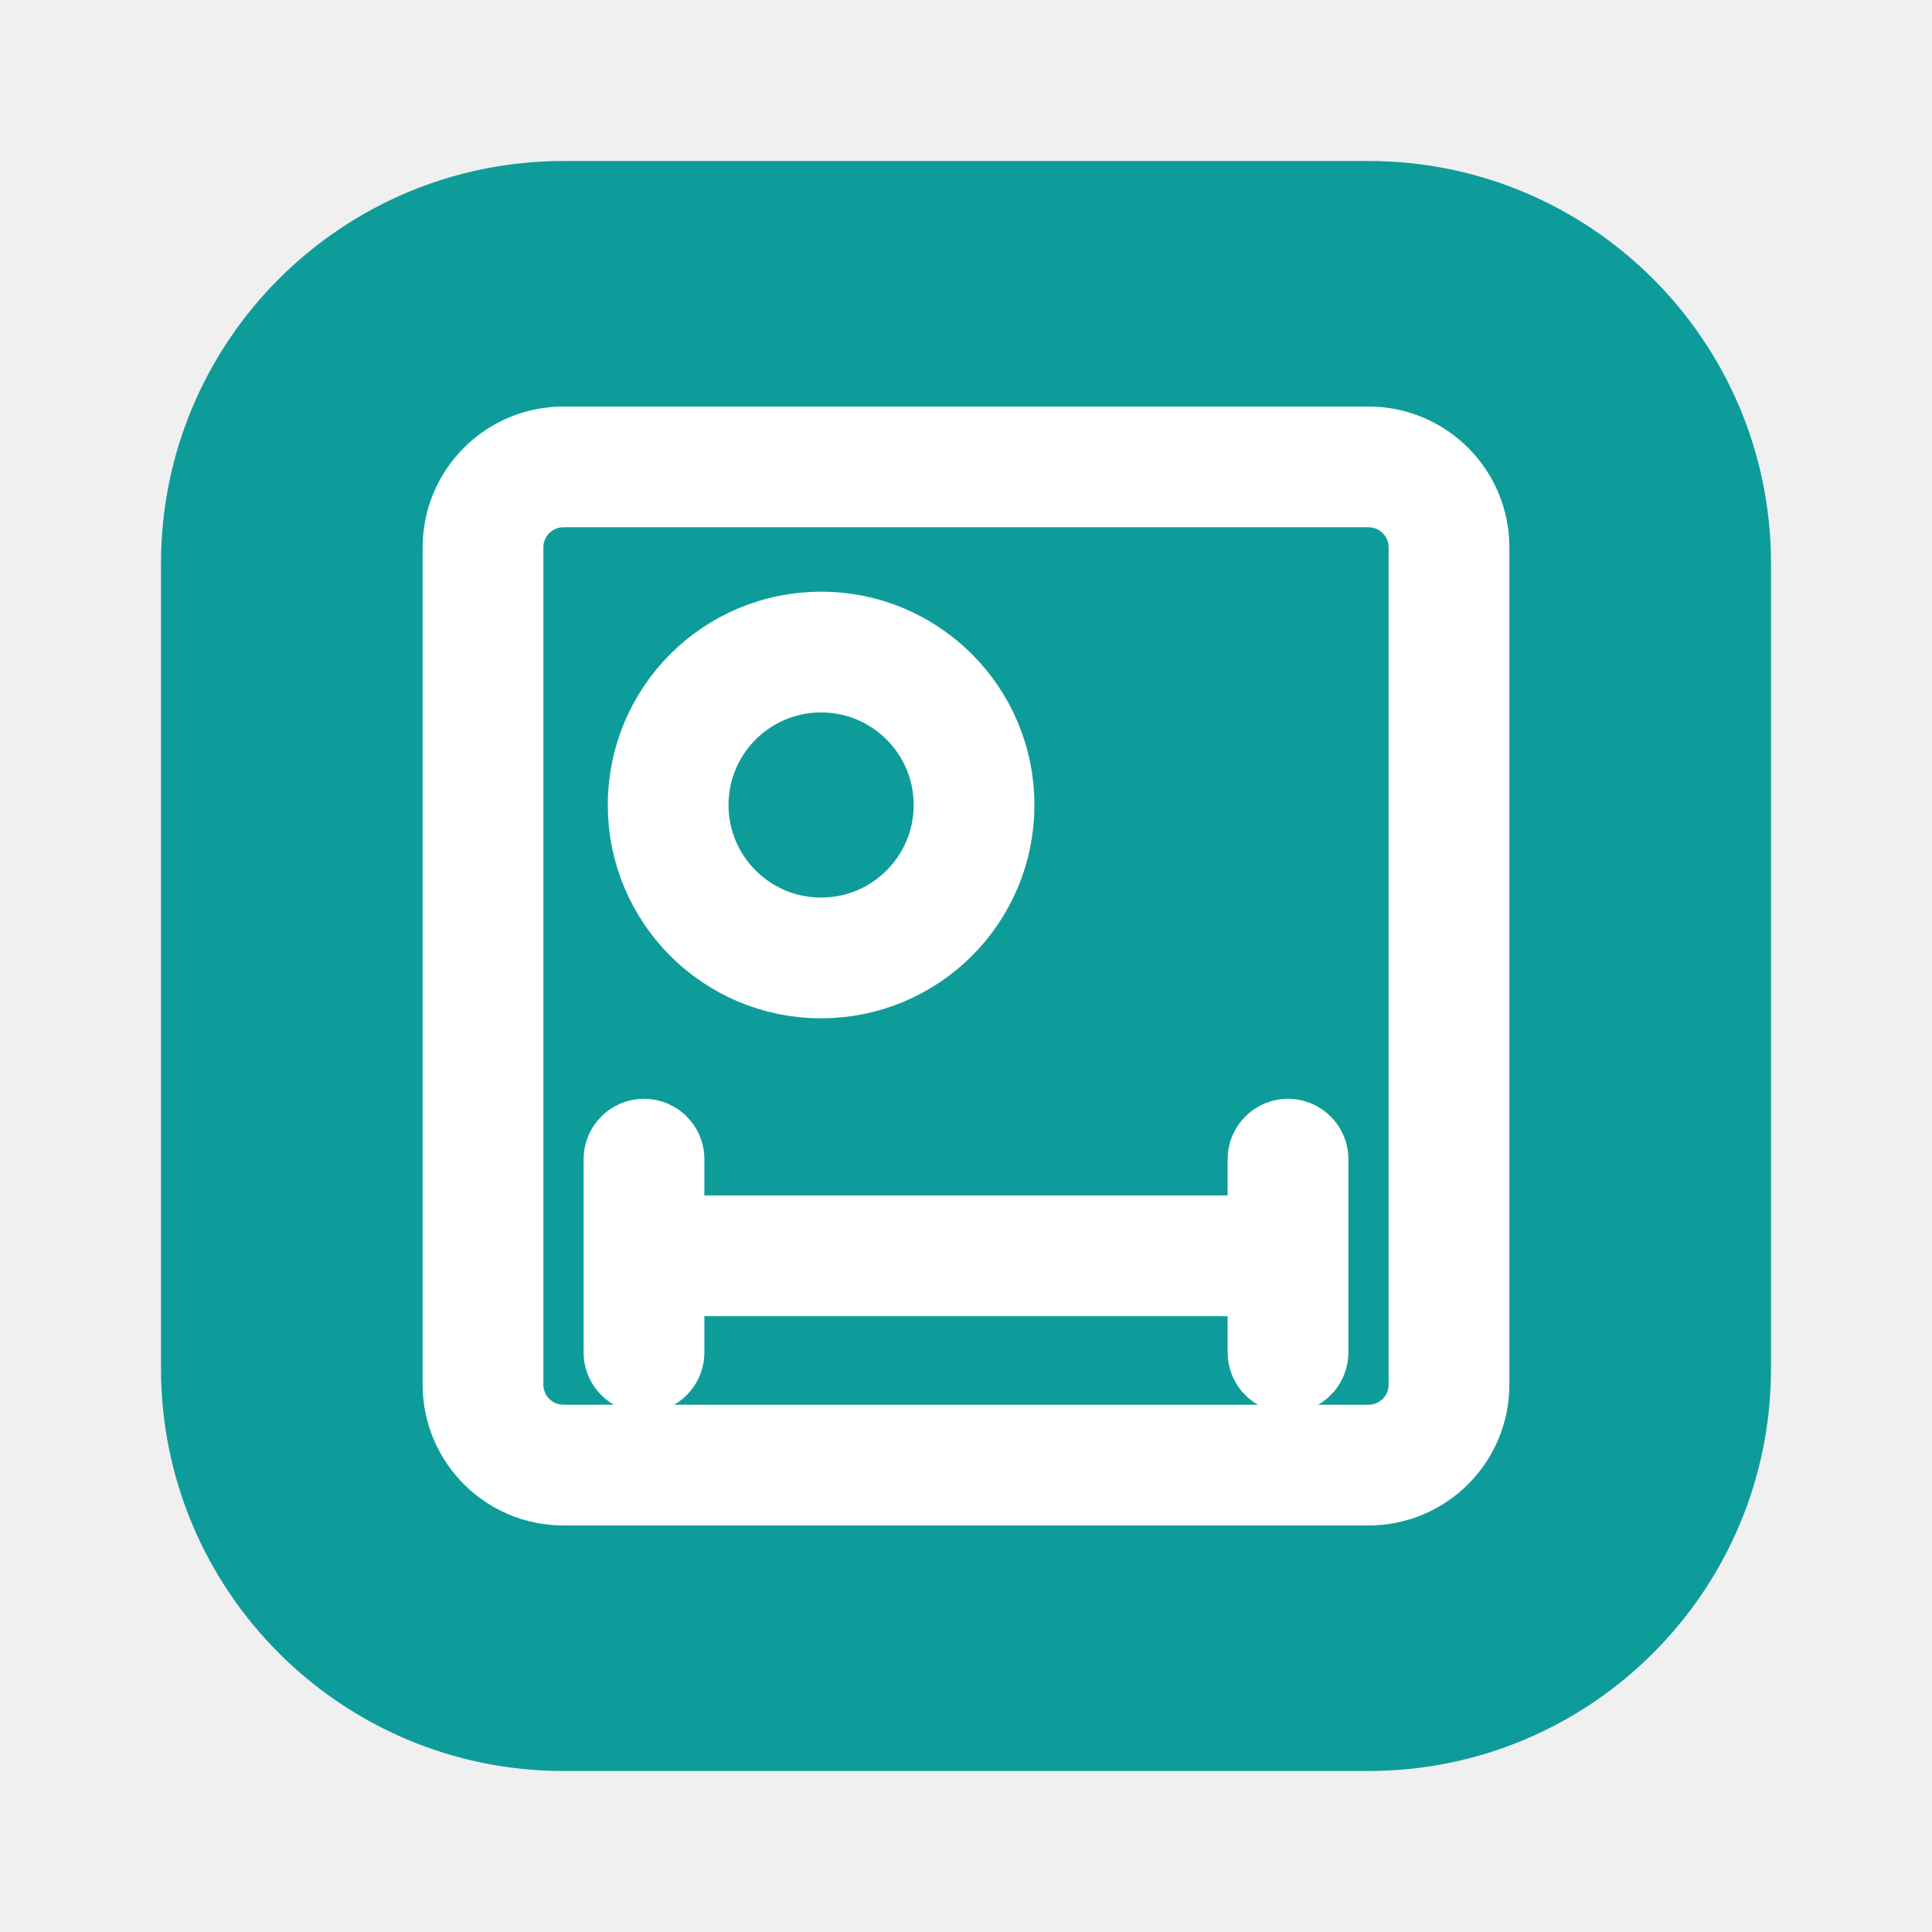
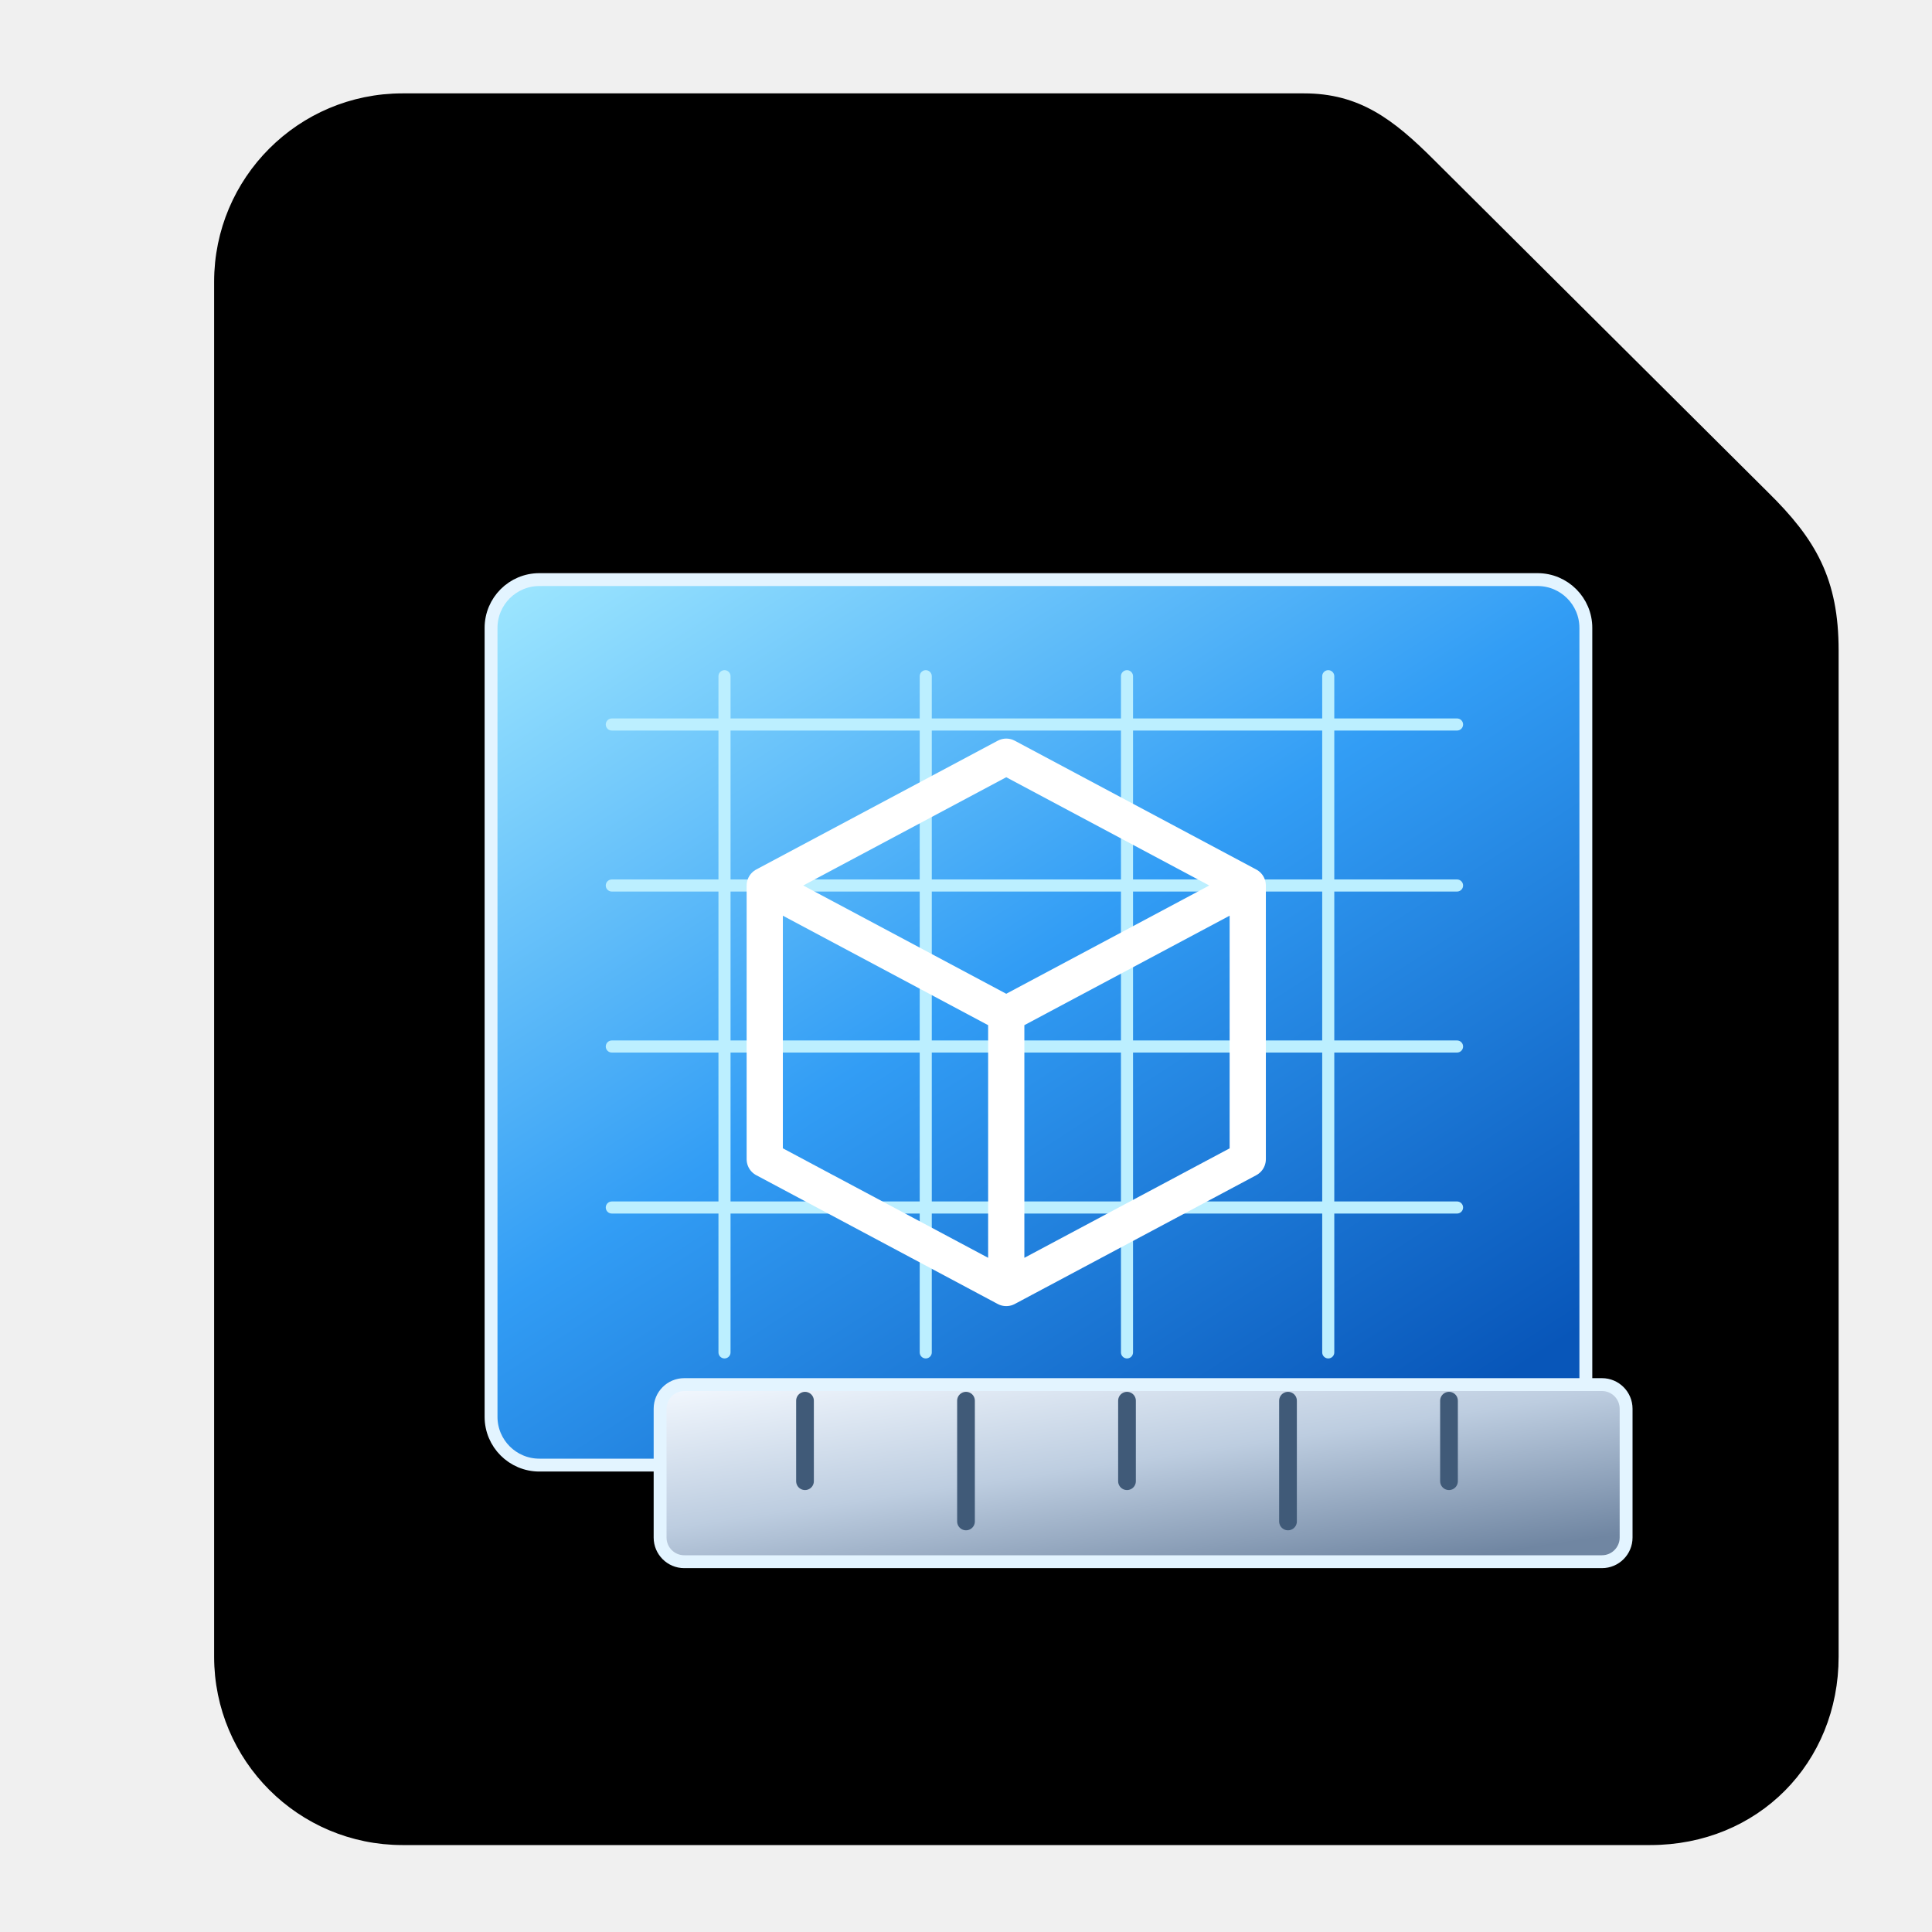
<svg xmlns="http://www.w3.org/2000/svg" viewBox="0 0 24 24">
-   <rect x="2" y="2" width="20" height="20" rx="5" fill="#0e9c9b" />
-   <g fill="none" stroke="#fff" stroke-width="1.5" stroke-linecap="round" stroke-linejoin="round">
-     <rect x="6" y="5.8" width="12" height="12.4" rx="1" />
-     <circle cx="10.2" cy="10" r="1.9" />
-     <path d="M8 15.6h8M8 14.4v2.4M16 14.4v2.4" />
+   <defs>
+     <linearGradient id="paper" x1="4" y1="1" x2="22" y2="23" gradientUnits="userSpaceOnUse">
+       <stop stop-color="light-dark(#f9fcff,#414c5b)" />
+       <stop offset=".48" stop-color="light-dark(#e5ebf2,#20262d)" />
+       <stop offset="1" stop-color="light-dark(#cbd6e3,#2e3742)" />
+     </linearGradient>
+     <linearGradient id="edge" x1="5" y1="1" x2="19" y2="23" gradientUnits="userSpaceOnUse">
+       <stop stop-color="light-dark(#aab8c9,#dae7f6)" />
+       <stop offset="1" stop-color="light-dark(#879bb3,#536579)" />
+     </linearGradient>
+     <linearGradient id="fold" x1="17" y1="1" x2="20" y2="7" gradientUnits="userSpaceOnUse">
+       <stop stop-color="light-dark(#ffffff,#e3eaf4)" />
+       <stop offset=".5" stop-color="light-dark(#d3deea,#94a3b8)" />
+       <stop offset="1" stop-color="light-dark(#acbfd4,#59677c)" />
+     </linearGradient>
+     <linearGradient id="azure" x1="0" y1="0" x2=".8" y2="1">
+       <stop offset="0.00" stop-color="#a0e8ff" />
+       <stop offset="0.50" stop-color="#329df5" />
+       <stop offset="1.00" stop-color="#0856b9" />
+     </linearGradient>
+     <linearGradient id="silver" x1="0" y1="0" x2=".8" y2="1">
+       <stop offset="0.00" stop-color="#f4f9ff" />
+       <stop offset="0.50" stop-color="#bdcde0" />
+       <stop offset="1.00" stop-color="#7086a2" />
+     </linearGradient>
+   </defs>
+   <g stroke-width=".13" stroke-linejoin="round">
+     <path d="M5 1.25h11.2c.65 0 1.05.3 1.55.8l4.15 4.13c.58.57.85 1.04.85 1.9v12.5c0 1.27-.96 2.25-2.25 2.25H5a2.25 2.25 0 0 1-2.25-2.25V3.5A2.25 2.25 0 0 1 5 1.25Z" fill="url(#paper)" stroke="url(#edge)" stroke-width=".18" />
+     <path d="M4.9 1.48h11.25M2.98 4v16.5c0 1.1.83 2.1 2.02 2.1h15.45" fill="none" stroke="light-dark(#ffffff,#91a1b5)" opacity=".4" />
+     <path d="M16.65 1.42c.45 1 .28 2.7.28 3.55 0 1.42.57 2.03 1.93 2.03h1.88c.75 0 1.33.07 1.75.42-1.34-1.44-3.23-3.48-5.84-6Z" fill="url(#fold)" stroke="light-dark(#a7b9cd,#c3cfdc)" stroke-width=".13" />
+     <path d="M16.75 2.03v3.24c0 1.23.76 1.88 2.03 1.88h2.6" fill="none" stroke="light-dark(#819ab5,#0b1017)" opacity=".45" />
+   </g>
+   <g stroke="none">
+     <rect x="6.1" y="7.2" width="13.6" height="11" rx=".6" fill="url(#azure)" stroke="#e3f4ff" stroke-width=".16" />
+     <path d="M7.6 9h10.5M7.6 11h10.5M7.6 13h10.5M7.6 15h10.5M9 8.4v8.4M11.5 8.4v8.4M14 8.4v8.4M16.5 8.4v8.4" fill="none" stroke="#bcefff" stroke-width=".15" stroke-linejoin="round" stroke-linecap="round" />
+     <path d="m9.5 11 3-1.6 3 1.6v3.4l-3 1.6-3-1.6Zm0 0 3 1.6 3-1.6m-3 1.6V16" fill="none" stroke="#fff" stroke-width=".45" stroke-linejoin="round" stroke-linecap="round" />
+     <rect x="8.2" y="17.2" width="12" height="2.2" rx=".3" fill="url(#silver)" stroke="#e3f4ff" stroke-width=".16" />
+     <path d="M10 17.4v1M12 17.4v1.5M14 17.4v1M16 17.4v1.5M18 17.4v1" fill="none" stroke="#405a78" stroke-width=".22" stroke-linejoin="round" stroke-linecap="round" />
  </g>
</svg>
